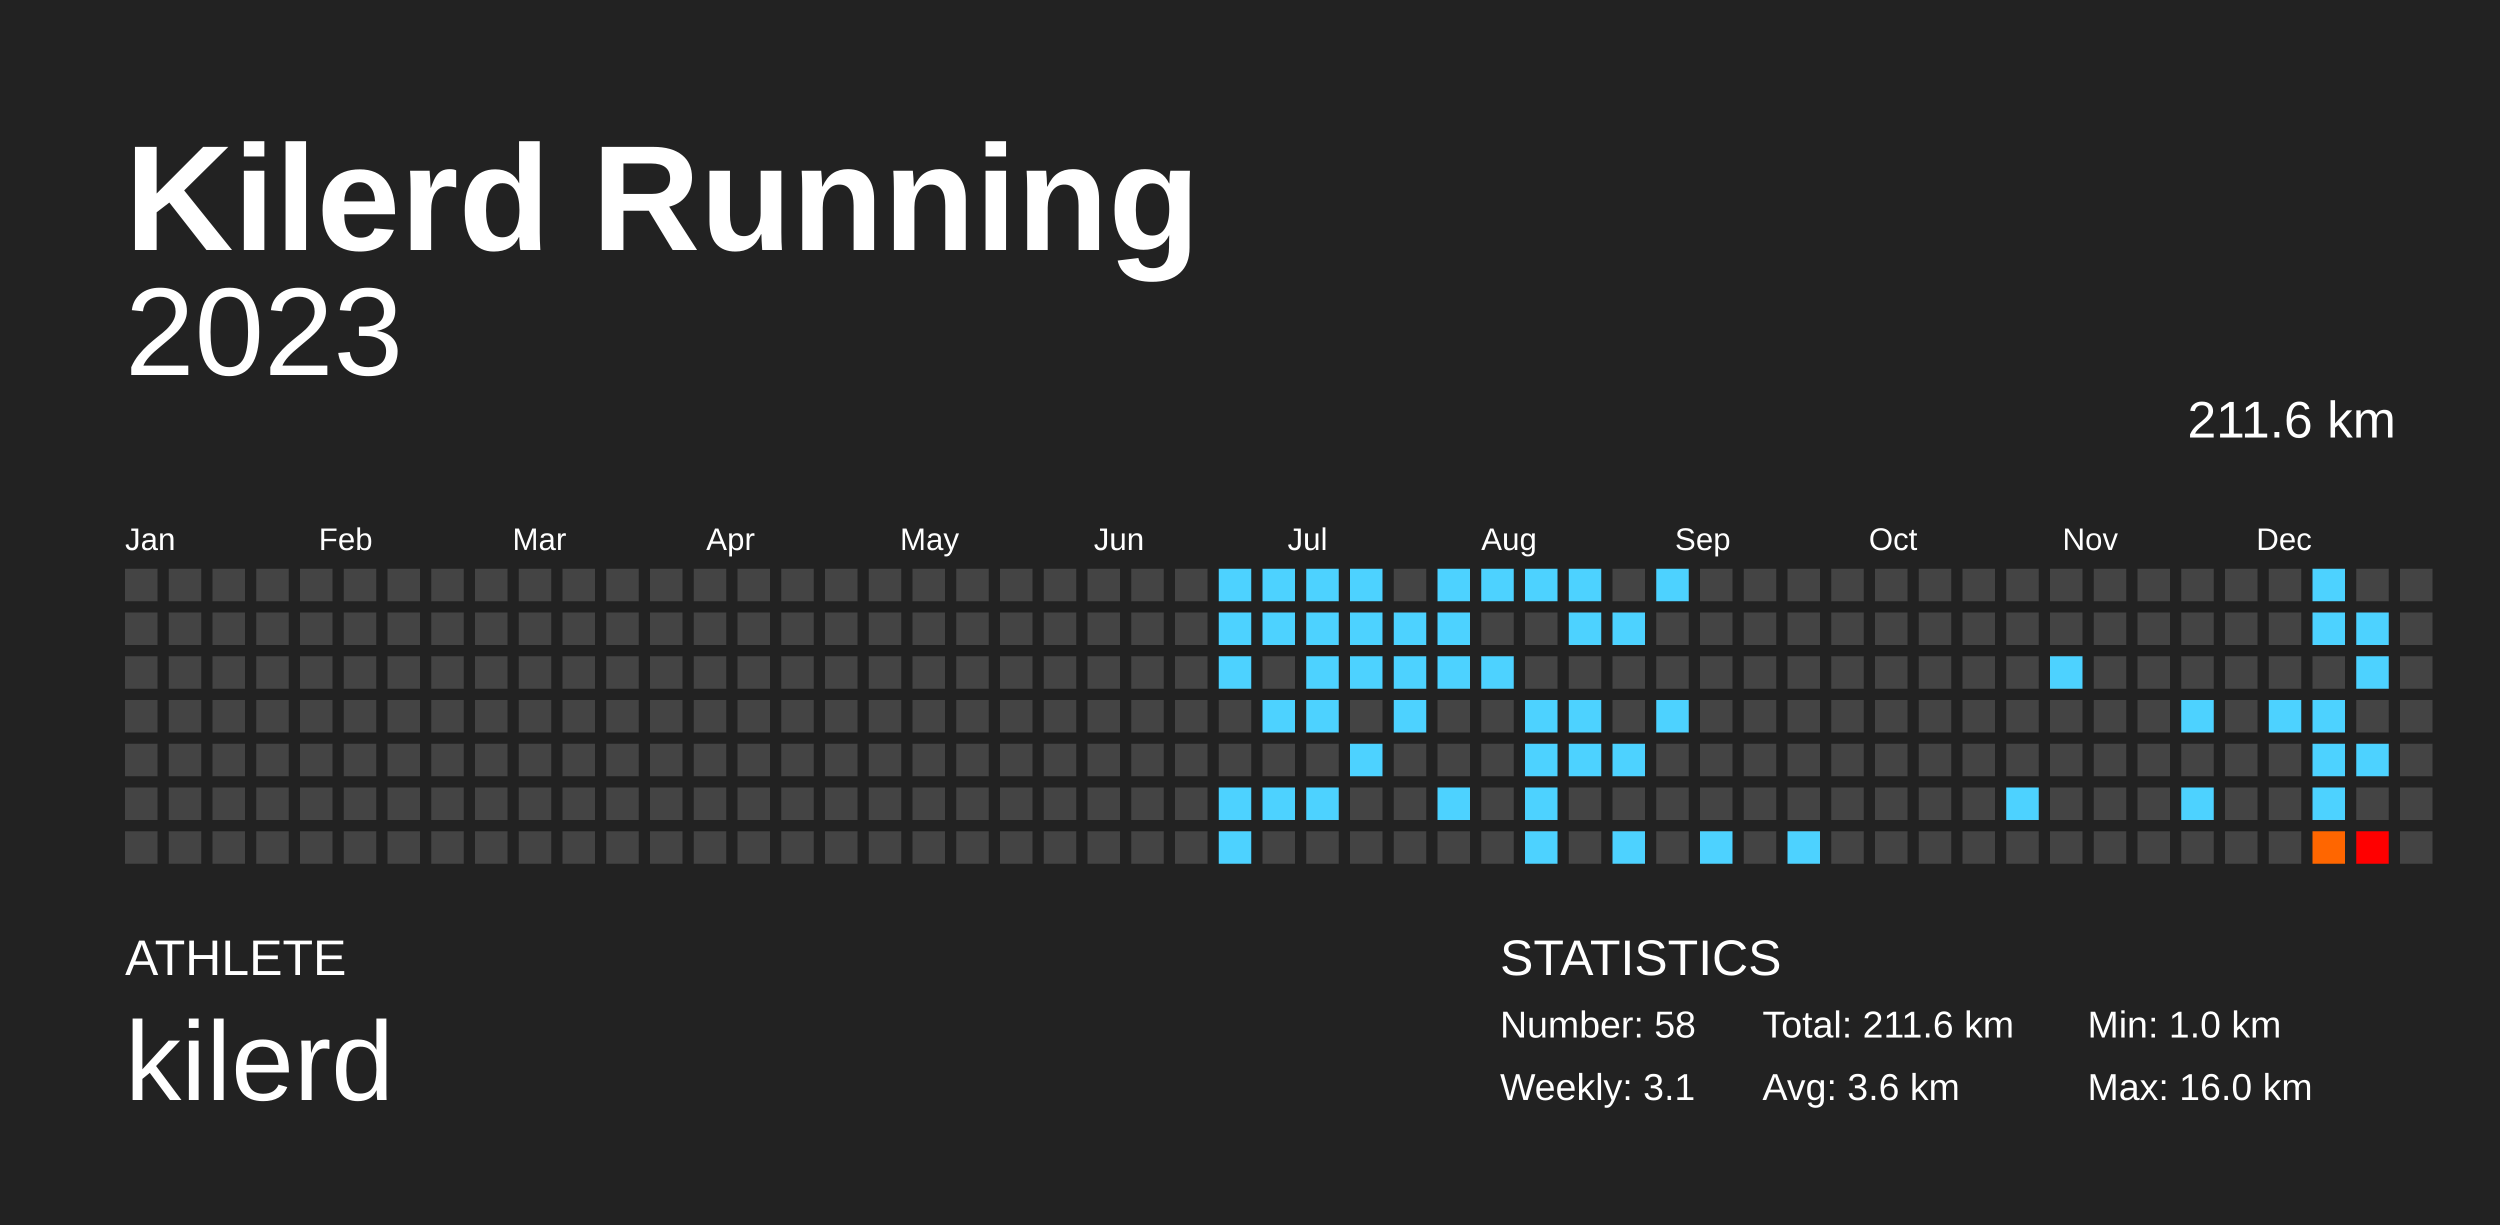
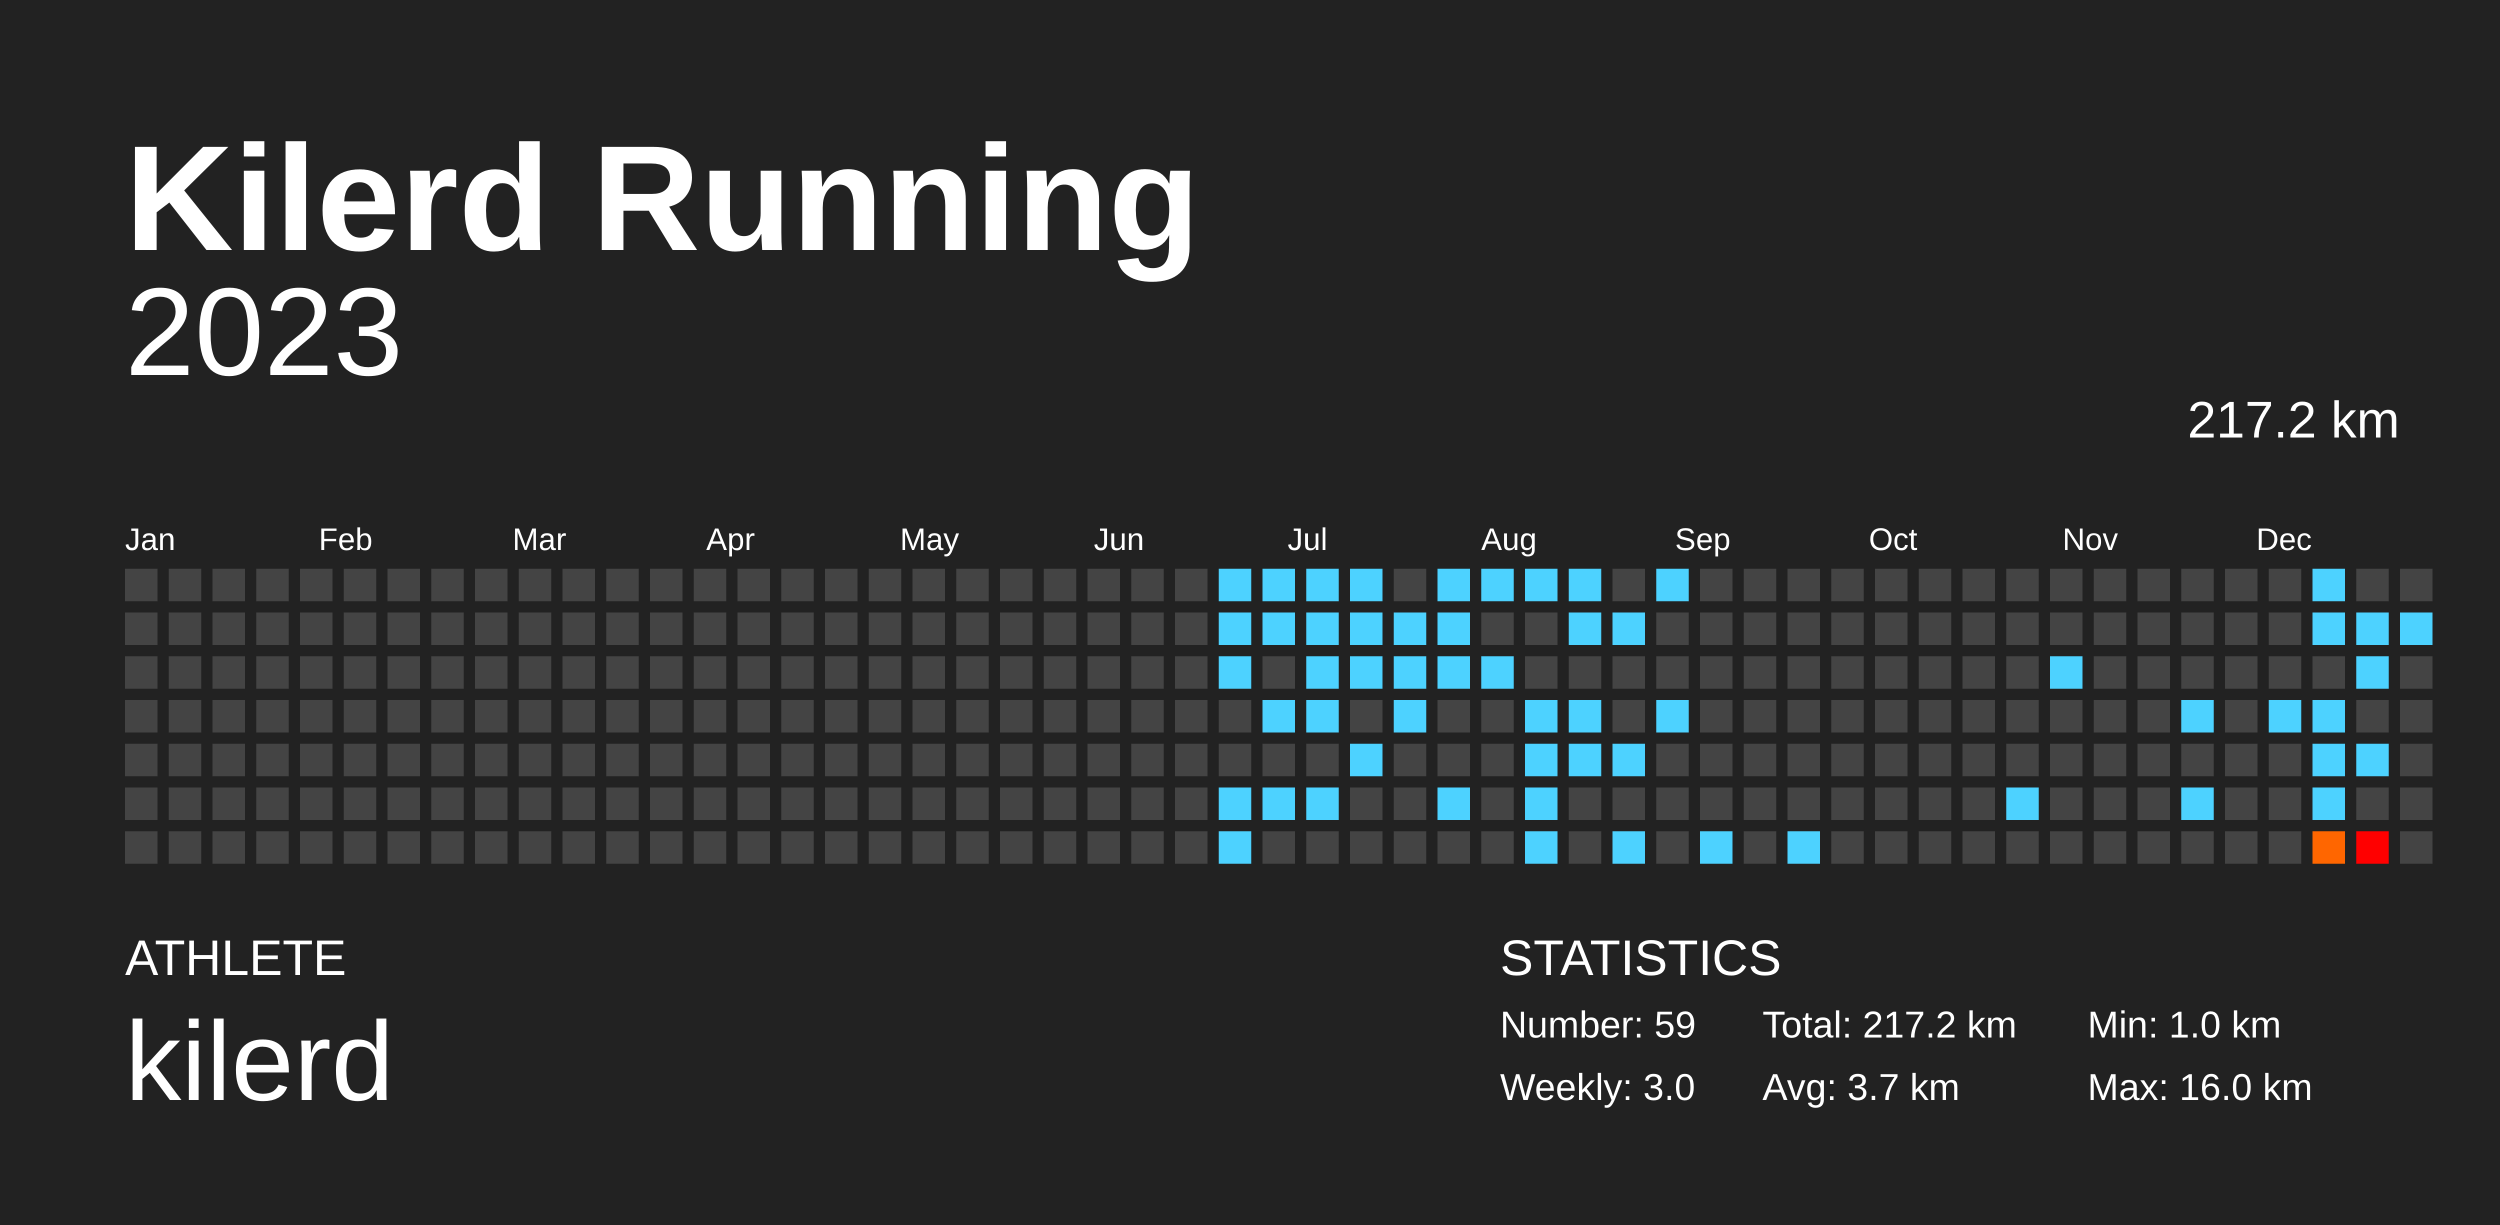
<svg xmlns="http://www.w3.org/2000/svg" baseProfile="full" height="98mm" version="1.1" viewBox="0,0,200,98" width="200mm">
  <defs />
  <rect fill="#222222" height="98" width="200" x="0" y="0" />
  <text fill="#FFFFFF" style="font-size:12px; font-family:Arial; font-weight:bold;" x="10" y="20">Kilerd Running</text>
  <text fill="#FFFFFF" style="font-size:4px; font-family:Arial" x="10" y="78">ATHLETE</text>
  <text fill="#FFFFFF" style="font-size:9px; font-family:Arial" x="10" y="88">kilerd</text>
  <text fill="#FFFFFF" style="font-size:4px; font-family:Arial" x="120" y="78">STATISTICS</text>
-   <text fill="#FFFFFF" style="font-size:3px; font-family:Arial" x="120" y="83">Number: 58</text>
-   <text fill="#FFFFFF" style="font-size:3px; font-family:Arial" x="120" y="88">Weekly: 3.1</text>
-   <text fill="#FFFFFF" style="font-size:3px; font-family:Arial" x="141" y="83">Total: 211.6 km</text>
-   <text fill="#FFFFFF" style="font-size:3px; font-family:Arial" x="141" y="88">Avg: 3.6 km</text>
+   <text fill="#FFFFFF" style="font-size:3px; font-family:Arial" x="120" y="83">Number: 59</text>
+   <text fill="#FFFFFF" style="font-size:3px; font-family:Arial" x="120" y="88">Weekly: 3.0</text>
+   <text fill="#FFFFFF" style="font-size:3px; font-family:Arial" x="141" y="83">Total: 217.2 km</text>
+   <text fill="#FFFFFF" style="font-size:3px; font-family:Arial" x="141" y="88">Avg: 3.7 km</text>
  <text fill="#FFFFFF" style="font-size:3px; font-family:Arial" x="167" y="83">Min: 1.0 km</text>
  <text fill="#FFFFFF" style="font-size:3px; font-family:Arial" x="167" y="88">Max: 16.0 km</text>
  <text alignment-baseline="hanging" fill="#FFFFFF" style="font-size:10.0px; font-family:Arial;" x="10" y="30">2023</text>
-   <text alignment-baseline="hanging" fill="#FFFFFF" style="font-size:4.125px; font-family:Arial;" x="175" y="35">211.6 km</text>
+   <text alignment-baseline="hanging" fill="#FFFFFF" style="font-size:4.125px; font-family:Arial;" x="175" y="35">217.2 km</text>
  <text fill="#FFFFFF" style="font-size:2.5px; font-family:Arial" x="10.0" y="44">Jan</text>
  <text fill="#FFFFFF" style="font-size:2.5px; font-family:Arial" x="25.5" y="44">Feb</text>
  <text fill="#FFFFFF" style="font-size:2.5px; font-family:Arial" x="41.0" y="44">Mar</text>
  <text fill="#FFFFFF" style="font-size:2.5px; font-family:Arial" x="56.5" y="44">Apr</text>
  <text fill="#FFFFFF" style="font-size:2.5px; font-family:Arial" x="72.0" y="44">May</text>
  <text fill="#FFFFFF" style="font-size:2.5px; font-family:Arial" x="87.5" y="44">Jun</text>
  <text fill="#FFFFFF" style="font-size:2.5px; font-family:Arial" x="103.0" y="44">Jul</text>
  <text fill="#FFFFFF" style="font-size:2.5px; font-family:Arial" x="118.5" y="44">Aug</text>
  <text fill="#FFFFFF" style="font-size:2.5px; font-family:Arial" x="134.0" y="44">Sep</text>
  <text fill="#FFFFFF" style="font-size:2.5px; font-family:Arial" x="149.5" y="44">Oct</text>
  <text fill="#FFFFFF" style="font-size:2.5px; font-family:Arial" x="165.0" y="44">Nov</text>
  <text fill="#FFFFFF" style="font-size:2.5px; font-family:Arial" x="180.5" y="44">Dec</text>
  <rect fill="#444444" height="2.6" width="2.6" x="10.0" y="45.5" />
  <rect fill="#444444" height="2.6" width="2.6" x="10.0" y="49.0" />
  <rect fill="#444444" height="2.6" width="2.6" x="10.0" y="52.5" />
  <rect fill="#444444" height="2.6" width="2.6" x="10.0" y="56.0" />
  <rect fill="#444444" height="2.6" width="2.6" x="10.0" y="59.5" />
  <rect fill="#444444" height="2.6" width="2.6" x="10.0" y="63.0" />
  <rect fill="#444444" height="2.6" width="2.6" x="10.0" y="66.5" />
  <rect fill="#444444" height="2.6" width="2.6" x="13.5" y="45.5" />
  <rect fill="#444444" height="2.6" width="2.6" x="13.5" y="49.0" />
  <rect fill="#444444" height="2.6" width="2.6" x="13.5" y="52.5" />
  <rect fill="#444444" height="2.6" width="2.6" x="13.5" y="56.0" />
  <rect fill="#444444" height="2.6" width="2.6" x="13.5" y="59.5" />
  <rect fill="#444444" height="2.6" width="2.6" x="13.5" y="63.0" />
  <rect fill="#444444" height="2.6" width="2.6" x="13.5" y="66.5" />
  <rect fill="#444444" height="2.6" width="2.6" x="17.0" y="45.5" />
  <rect fill="#444444" height="2.6" width="2.6" x="17.0" y="49.0" />
  <rect fill="#444444" height="2.6" width="2.6" x="17.0" y="52.5" />
  <rect fill="#444444" height="2.6" width="2.6" x="17.0" y="56.0" />
  <rect fill="#444444" height="2.6" width="2.6" x="17.0" y="59.5" />
  <rect fill="#444444" height="2.6" width="2.6" x="17.0" y="63.0" />
  <rect fill="#444444" height="2.6" width="2.6" x="17.0" y="66.5" />
  <rect fill="#444444" height="2.6" width="2.6" x="20.5" y="45.5" />
  <rect fill="#444444" height="2.6" width="2.6" x="20.5" y="49.0" />
  <rect fill="#444444" height="2.6" width="2.6" x="20.5" y="52.5" />
  <rect fill="#444444" height="2.6" width="2.6" x="20.5" y="56.0" />
  <rect fill="#444444" height="2.6" width="2.6" x="20.5" y="59.5" />
  <rect fill="#444444" height="2.6" width="2.6" x="20.5" y="63.0" />
  <rect fill="#444444" height="2.6" width="2.6" x="20.5" y="66.5" />
  <rect fill="#444444" height="2.6" width="2.6" x="24.0" y="45.5" />
  <rect fill="#444444" height="2.6" width="2.6" x="24.0" y="49.0" />
  <rect fill="#444444" height="2.6" width="2.6" x="24.0" y="52.5" />
  <rect fill="#444444" height="2.6" width="2.6" x="24.0" y="56.0" />
  <rect fill="#444444" height="2.6" width="2.6" x="24.0" y="59.5" />
  <rect fill="#444444" height="2.6" width="2.6" x="24.0" y="63.0" />
  <rect fill="#444444" height="2.6" width="2.6" x="24.0" y="66.5" />
  <rect fill="#444444" height="2.6" width="2.6" x="27.5" y="45.5" />
  <rect fill="#444444" height="2.6" width="2.6" x="27.5" y="49.0" />
  <rect fill="#444444" height="2.6" width="2.6" x="27.5" y="52.5" />
  <rect fill="#444444" height="2.6" width="2.6" x="27.5" y="56.0" />
  <rect fill="#444444" height="2.6" width="2.6" x="27.5" y="59.5" />
  <rect fill="#444444" height="2.6" width="2.6" x="27.5" y="63.0" />
  <rect fill="#444444" height="2.6" width="2.6" x="27.5" y="66.5" />
  <rect fill="#444444" height="2.6" width="2.6" x="31.0" y="45.5" />
  <rect fill="#444444" height="2.6" width="2.6" x="31.0" y="49.0" />
  <rect fill="#444444" height="2.6" width="2.6" x="31.0" y="52.5" />
  <rect fill="#444444" height="2.6" width="2.6" x="31.0" y="56.0" />
  <rect fill="#444444" height="2.6" width="2.6" x="31.0" y="59.5" />
  <rect fill="#444444" height="2.6" width="2.6" x="31.0" y="63.0" />
  <rect fill="#444444" height="2.6" width="2.6" x="31.0" y="66.5" />
  <rect fill="#444444" height="2.6" width="2.6" x="34.5" y="45.5" />
  <rect fill="#444444" height="2.6" width="2.6" x="34.5" y="49.0" />
  <rect fill="#444444" height="2.6" width="2.6" x="34.5" y="52.5" />
  <rect fill="#444444" height="2.6" width="2.6" x="34.5" y="56.0" />
  <rect fill="#444444" height="2.6" width="2.6" x="34.5" y="59.5" />
  <rect fill="#444444" height="2.6" width="2.6" x="34.5" y="63.0" />
  <rect fill="#444444" height="2.6" width="2.6" x="34.5" y="66.5" />
  <rect fill="#444444" height="2.6" width="2.6" x="38.0" y="45.5" />
  <rect fill="#444444" height="2.6" width="2.6" x="38.0" y="49.0" />
  <rect fill="#444444" height="2.6" width="2.6" x="38.0" y="52.5" />
  <rect fill="#444444" height="2.6" width="2.6" x="38.0" y="56.0" />
  <rect fill="#444444" height="2.6" width="2.6" x="38.0" y="59.5" />
  <rect fill="#444444" height="2.6" width="2.6" x="38.0" y="63.0" />
  <rect fill="#444444" height="2.6" width="2.6" x="38.0" y="66.5" />
  <rect fill="#444444" height="2.6" width="2.6" x="41.5" y="45.5" />
  <rect fill="#444444" height="2.6" width="2.6" x="41.5" y="49.0" />
  <rect fill="#444444" height="2.6" width="2.6" x="41.5" y="52.5" />
  <rect fill="#444444" height="2.6" width="2.6" x="41.5" y="56.0" />
  <rect fill="#444444" height="2.6" width="2.6" x="41.5" y="59.5" />
  <rect fill="#444444" height="2.6" width="2.6" x="41.5" y="63.0" />
  <rect fill="#444444" height="2.6" width="2.6" x="41.5" y="66.5" />
  <rect fill="#444444" height="2.6" width="2.6" x="45.0" y="45.5" />
  <rect fill="#444444" height="2.6" width="2.6" x="45.0" y="49.0" />
  <rect fill="#444444" height="2.6" width="2.6" x="45.0" y="52.5" />
  <rect fill="#444444" height="2.6" width="2.6" x="45.0" y="56.0" />
  <rect fill="#444444" height="2.6" width="2.6" x="45.0" y="59.5" />
  <rect fill="#444444" height="2.6" width="2.6" x="45.0" y="63.0" />
  <rect fill="#444444" height="2.6" width="2.6" x="45.0" y="66.5" />
  <rect fill="#444444" height="2.6" width="2.6" x="48.5" y="45.5" />
  <rect fill="#444444" height="2.6" width="2.6" x="48.5" y="49.0" />
  <rect fill="#444444" height="2.6" width="2.6" x="48.5" y="52.5" />
  <rect fill="#444444" height="2.6" width="2.6" x="48.5" y="56.0" />
  <rect fill="#444444" height="2.6" width="2.6" x="48.5" y="59.5" />
  <rect fill="#444444" height="2.6" width="2.6" x="48.5" y="63.0" />
  <rect fill="#444444" height="2.6" width="2.6" x="48.5" y="66.5" />
  <rect fill="#444444" height="2.6" width="2.6" x="52.0" y="45.5" />
  <rect fill="#444444" height="2.6" width="2.6" x="52.0" y="49.0" />
  <rect fill="#444444" height="2.6" width="2.6" x="52.0" y="52.5" />
  <rect fill="#444444" height="2.6" width="2.6" x="52.0" y="56.0" />
  <rect fill="#444444" height="2.6" width="2.6" x="52.0" y="59.5" />
  <rect fill="#444444" height="2.6" width="2.6" x="52.0" y="63.0" />
  <rect fill="#444444" height="2.6" width="2.6" x="52.0" y="66.5" />
  <rect fill="#444444" height="2.6" width="2.6" x="55.5" y="45.5" />
  <rect fill="#444444" height="2.6" width="2.6" x="55.5" y="49.0" />
  <rect fill="#444444" height="2.6" width="2.6" x="55.5" y="52.5" />
  <rect fill="#444444" height="2.6" width="2.6" x="55.5" y="56.0" />
  <rect fill="#444444" height="2.6" width="2.6" x="55.5" y="59.5" />
  <rect fill="#444444" height="2.6" width="2.6" x="55.5" y="63.0" />
  <rect fill="#444444" height="2.6" width="2.6" x="55.5" y="66.5" />
  <rect fill="#444444" height="2.6" width="2.6" x="59.0" y="45.5" />
  <rect fill="#444444" height="2.6" width="2.6" x="59.0" y="49.0" />
  <rect fill="#444444" height="2.6" width="2.6" x="59.0" y="52.5" />
  <rect fill="#444444" height="2.6" width="2.6" x="59.0" y="56.0" />
  <rect fill="#444444" height="2.6" width="2.6" x="59.0" y="59.5" />
  <rect fill="#444444" height="2.6" width="2.6" x="59.0" y="63.0" />
  <rect fill="#444444" height="2.6" width="2.6" x="59.0" y="66.5" />
  <rect fill="#444444" height="2.6" width="2.6" x="62.5" y="45.5" />
  <rect fill="#444444" height="2.6" width="2.6" x="62.5" y="49.0" />
  <rect fill="#444444" height="2.6" width="2.6" x="62.5" y="52.5" />
  <rect fill="#444444" height="2.6" width="2.6" x="62.5" y="56.0" />
  <rect fill="#444444" height="2.6" width="2.6" x="62.5" y="59.5" />
  <rect fill="#444444" height="2.6" width="2.6" x="62.5" y="63.0" />
  <rect fill="#444444" height="2.6" width="2.6" x="62.5" y="66.5" />
  <rect fill="#444444" height="2.6" width="2.6" x="66.0" y="45.5" />
  <rect fill="#444444" height="2.6" width="2.6" x="66.0" y="49.0" />
  <rect fill="#444444" height="2.6" width="2.6" x="66.0" y="52.5" />
  <rect fill="#444444" height="2.6" width="2.6" x="66.0" y="56.0" />
  <rect fill="#444444" height="2.6" width="2.6" x="66.0" y="59.5" />
  <rect fill="#444444" height="2.6" width="2.6" x="66.0" y="63.0" />
  <rect fill="#444444" height="2.6" width="2.6" x="66.0" y="66.5" />
  <rect fill="#444444" height="2.6" width="2.6" x="69.5" y="45.5" />
  <rect fill="#444444" height="2.6" width="2.6" x="69.5" y="49.0" />
  <rect fill="#444444" height="2.6" width="2.6" x="69.5" y="52.5" />
  <rect fill="#444444" height="2.6" width="2.6" x="69.5" y="56.0" />
  <rect fill="#444444" height="2.6" width="2.6" x="69.5" y="59.5" />
  <rect fill="#444444" height="2.6" width="2.6" x="69.5" y="63.0" />
  <rect fill="#444444" height="2.6" width="2.6" x="69.5" y="66.5" />
  <rect fill="#444444" height="2.6" width="2.6" x="73.0" y="45.5" />
  <rect fill="#444444" height="2.6" width="2.6" x="73.0" y="49.0" />
  <rect fill="#444444" height="2.6" width="2.6" x="73.0" y="52.5" />
  <rect fill="#444444" height="2.6" width="2.6" x="73.0" y="56.0" />
  <rect fill="#444444" height="2.6" width="2.6" x="73.0" y="59.5" />
  <rect fill="#444444" height="2.6" width="2.6" x="73.0" y="63.0" />
  <rect fill="#444444" height="2.6" width="2.6" x="73.0" y="66.5" />
  <rect fill="#444444" height="2.6" width="2.6" x="76.5" y="45.5" />
  <rect fill="#444444" height="2.6" width="2.6" x="76.5" y="49.0" />
  <rect fill="#444444" height="2.6" width="2.6" x="76.5" y="52.5" />
  <rect fill="#444444" height="2.6" width="2.6" x="76.5" y="56.0" />
  <rect fill="#444444" height="2.6" width="2.6" x="76.5" y="59.5" />
  <rect fill="#444444" height="2.6" width="2.6" x="76.5" y="63.0" />
  <rect fill="#444444" height="2.6" width="2.6" x="76.5" y="66.5" />
  <rect fill="#444444" height="2.6" width="2.6" x="80.0" y="45.5" />
  <rect fill="#444444" height="2.6" width="2.6" x="80.0" y="49.0" />
  <rect fill="#444444" height="2.6" width="2.6" x="80.0" y="52.5" />
  <rect fill="#444444" height="2.6" width="2.6" x="80.0" y="56.0" />
  <rect fill="#444444" height="2.6" width="2.6" x="80.0" y="59.5" />
  <rect fill="#444444" height="2.6" width="2.6" x="80.0" y="63.0" />
  <rect fill="#444444" height="2.6" width="2.6" x="80.0" y="66.5" />
  <rect fill="#444444" height="2.6" width="2.6" x="83.5" y="45.5" />
  <rect fill="#444444" height="2.6" width="2.6" x="83.5" y="49.0" />
  <rect fill="#444444" height="2.6" width="2.6" x="83.5" y="52.5" />
  <rect fill="#444444" height="2.6" width="2.6" x="83.5" y="56.0" />
  <rect fill="#444444" height="2.6" width="2.6" x="83.5" y="59.5" />
  <rect fill="#444444" height="2.6" width="2.6" x="83.5" y="63.0" />
  <rect fill="#444444" height="2.6" width="2.6" x="83.5" y="66.5" />
  <rect fill="#444444" height="2.6" width="2.6" x="87.0" y="45.5" />
  <rect fill="#444444" height="2.6" width="2.6" x="87.0" y="49.0" />
  <rect fill="#444444" height="2.6" width="2.6" x="87.0" y="52.5" />
  <rect fill="#444444" height="2.6" width="2.6" x="87.0" y="56.0" />
  <rect fill="#444444" height="2.6" width="2.6" x="87.0" y="59.5" />
  <rect fill="#444444" height="2.6" width="2.6" x="87.0" y="63.0" />
  <rect fill="#444444" height="2.6" width="2.6" x="87.0" y="66.5" />
  <rect fill="#444444" height="2.6" width="2.6" x="90.5" y="45.5" />
  <rect fill="#444444" height="2.6" width="2.6" x="90.5" y="49.0" />
  <rect fill="#444444" height="2.6" width="2.6" x="90.5" y="52.5" />
  <rect fill="#444444" height="2.6" width="2.6" x="90.5" y="56.0" />
  <rect fill="#444444" height="2.6" width="2.6" x="90.5" y="59.5" />
  <rect fill="#444444" height="2.6" width="2.6" x="90.5" y="63.0" />
  <rect fill="#444444" height="2.6" width="2.6" x="90.5" y="66.5" />
  <rect fill="#444444" height="2.6" width="2.6" x="94.0" y="45.5" />
  <rect fill="#444444" height="2.6" width="2.6" x="94.0" y="49.0" />
  <rect fill="#444444" height="2.6" width="2.6" x="94.0" y="52.5" />
  <rect fill="#444444" height="2.6" width="2.6" x="94.0" y="56.0" />
  <rect fill="#444444" height="2.6" width="2.6" x="94.0" y="59.5" />
  <rect fill="#444444" height="2.6" width="2.6" x="94.0" y="63.0" />
  <rect fill="#444444" height="2.6" width="2.6" x="94.0" y="66.5" />
  <rect fill="#4dd2ff" height="2.6" width="2.6" x="97.5" y="45.5" />
  <rect fill="#4dd2ff" height="2.6" width="2.6" x="97.5" y="49.0" />
  <rect fill="#4dd2ff" height="2.6" width="2.6" x="97.5" y="52.5" />
  <rect fill="#444444" height="2.6" width="2.6" x="97.5" y="56.0" />
  <rect fill="#444444" height="2.6" width="2.6" x="97.5" y="59.5" />
  <rect fill="#4dd2ff" height="2.6" width="2.6" x="97.5" y="63.0" />
  <rect fill="#4dd2ff" height="2.6" width="2.6" x="97.5" y="66.5" />
  <rect fill="#4dd2ff" height="2.6" width="2.6" x="101.0" y="45.5" />
  <rect fill="#4dd2ff" height="2.6" width="2.6" x="101.0" y="49.0" />
  <rect fill="#444444" height="2.6" width="2.6" x="101.0" y="52.5" />
  <rect fill="#4dd2ff" height="2.6" width="2.6" x="101.0" y="56.0" />
  <rect fill="#444444" height="2.6" width="2.6" x="101.0" y="59.5" />
  <rect fill="#4dd2ff" height="2.6" width="2.6" x="101.0" y="63.0" />
  <rect fill="#444444" height="2.6" width="2.6" x="101.0" y="66.5" />
  <rect fill="#4dd2ff" height="2.6" width="2.6" x="104.5" y="45.5" />
  <rect fill="#4dd2ff" height="2.6" width="2.6" x="104.5" y="49.0" />
  <rect fill="#4dd2ff" height="2.6" width="2.6" x="104.5" y="52.5" />
  <rect fill="#4dd2ff" height="2.6" width="2.6" x="104.5" y="56.0" />
  <rect fill="#444444" height="2.6" width="2.6" x="104.5" y="59.5" />
  <rect fill="#4dd2ff" height="2.6" width="2.6" x="104.5" y="63.0" />
  <rect fill="#444444" height="2.6" width="2.6" x="104.5" y="66.5" />
  <rect fill="#4dd2ff" height="2.6" width="2.6" x="108.0" y="45.5" />
  <rect fill="#4dd2ff" height="2.6" width="2.6" x="108.0" y="49.0" />
  <rect fill="#4dd2ff" height="2.6" width="2.6" x="108.0" y="52.5" />
  <rect fill="#444444" height="2.6" width="2.6" x="108.0" y="56.0" />
  <rect fill="#4dd2ff" height="2.6" width="2.6" x="108.0" y="59.5" />
  <rect fill="#444444" height="2.6" width="2.6" x="108.0" y="63.0" />
  <rect fill="#444444" height="2.6" width="2.6" x="108.0" y="66.5" />
  <rect fill="#444444" height="2.6" width="2.6" x="111.5" y="45.5" />
  <rect fill="#4dd2ff" height="2.6" width="2.6" x="111.5" y="49.0" />
  <rect fill="#4dd2ff" height="2.6" width="2.6" x="111.5" y="52.5" />
  <rect fill="#4dd2ff" height="2.6" width="2.6" x="111.5" y="56.0" />
  <rect fill="#444444" height="2.6" width="2.6" x="111.5" y="59.5" />
  <rect fill="#444444" height="2.6" width="2.6" x="111.5" y="63.0" />
  <rect fill="#444444" height="2.6" width="2.6" x="111.5" y="66.5" />
  <rect fill="#4dd2ff" height="2.6" width="2.6" x="115.0" y="45.5" />
  <rect fill="#4dd2ff" height="2.6" width="2.6" x="115.0" y="49.0" />
  <rect fill="#4dd2ff" height="2.6" width="2.6" x="115.0" y="52.5" />
  <rect fill="#444444" height="2.6" width="2.6" x="115.0" y="56.0" />
  <rect fill="#444444" height="2.6" width="2.6" x="115.0" y="59.5" />
  <rect fill="#4dd2ff" height="2.6" width="2.6" x="115.0" y="63.0" />
  <rect fill="#444444" height="2.6" width="2.6" x="115.0" y="66.5" />
  <rect fill="#4dd2ff" height="2.6" width="2.6" x="118.5" y="45.5" />
  <rect fill="#444444" height="2.6" width="2.6" x="118.5" y="49.0" />
  <rect fill="#4dd2ff" height="2.6" width="2.6" x="118.5" y="52.5" />
  <rect fill="#444444" height="2.6" width="2.6" x="118.5" y="56.0" />
  <rect fill="#444444" height="2.6" width="2.6" x="118.5" y="59.5" />
  <rect fill="#444444" height="2.6" width="2.6" x="118.5" y="63.0" />
  <rect fill="#444444" height="2.6" width="2.6" x="118.5" y="66.5" />
  <rect fill="#4dd2ff" height="2.6" width="2.6" x="122.0" y="45.5" />
  <rect fill="#444444" height="2.6" width="2.6" x="122.0" y="49.0" />
  <rect fill="#444444" height="2.6" width="2.6" x="122.0" y="52.5" />
  <rect fill="#4dd2ff" height="2.6" width="2.6" x="122.0" y="56.0" />
  <rect fill="#4dd2ff" height="2.6" width="2.6" x="122.0" y="59.5" />
  <rect fill="#4dd2ff" height="2.6" width="2.6" x="122.0" y="63.0" />
  <rect fill="#4dd2ff" height="2.6" width="2.6" x="122.0" y="66.5" />
  <rect fill="#4dd2ff" height="2.6" width="2.6" x="125.5" y="45.5" />
  <rect fill="#4dd2ff" height="2.6" width="2.6" x="125.5" y="49.0" />
  <rect fill="#444444" height="2.6" width="2.6" x="125.5" y="52.5" />
  <rect fill="#4dd2ff" height="2.6" width="2.6" x="125.5" y="56.0" />
  <rect fill="#4dd2ff" height="2.6" width="2.6" x="125.5" y="59.5" />
  <rect fill="#444444" height="2.6" width="2.6" x="125.5" y="63.0" />
  <rect fill="#444444" height="2.6" width="2.6" x="125.5" y="66.5" />
  <rect fill="#444444" height="2.6" width="2.6" x="129.0" y="45.5" />
  <rect fill="#4dd2ff" height="2.6" width="2.6" x="129.0" y="49.0" />
  <rect fill="#444444" height="2.6" width="2.6" x="129.0" y="52.5" />
  <rect fill="#444444" height="2.6" width="2.6" x="129.0" y="56.0" />
  <rect fill="#4dd2ff" height="2.6" width="2.6" x="129.0" y="59.5" />
  <rect fill="#444444" height="2.6" width="2.6" x="129.0" y="63.0" />
  <rect fill="#4dd2ff" height="2.6" width="2.6" x="129.0" y="66.5" />
  <rect fill="#4dd2ff" height="2.6" width="2.6" x="132.5" y="45.5" />
  <rect fill="#444444" height="2.6" width="2.6" x="132.5" y="49.0" />
  <rect fill="#444444" height="2.6" width="2.6" x="132.5" y="52.5" />
  <rect fill="#4dd2ff" height="2.6" width="2.6" x="132.5" y="56.0" />
  <rect fill="#444444" height="2.6" width="2.6" x="132.5" y="59.5" />
  <rect fill="#444444" height="2.6" width="2.6" x="132.5" y="63.0" />
  <rect fill="#444444" height="2.6" width="2.6" x="132.5" y="66.5" />
  <rect fill="#444444" height="2.6" width="2.6" x="136.0" y="45.5" />
  <rect fill="#444444" height="2.6" width="2.6" x="136.0" y="49.0" />
  <rect fill="#444444" height="2.6" width="2.6" x="136.0" y="52.5" />
  <rect fill="#444444" height="2.6" width="2.6" x="136.0" y="56.0" />
  <rect fill="#444444" height="2.6" width="2.6" x="136.0" y="59.5" />
  <rect fill="#444444" height="2.6" width="2.6" x="136.0" y="63.0" />
  <rect fill="#4dd2ff" height="2.6" width="2.6" x="136.0" y="66.5" />
  <rect fill="#444444" height="2.6" width="2.6" x="139.5" y="45.5" />
  <rect fill="#444444" height="2.6" width="2.6" x="139.5" y="49.0" />
  <rect fill="#444444" height="2.6" width="2.6" x="139.5" y="52.5" />
  <rect fill="#444444" height="2.6" width="2.6" x="139.5" y="56.0" />
  <rect fill="#444444" height="2.6" width="2.6" x="139.5" y="59.5" />
  <rect fill="#444444" height="2.6" width="2.6" x="139.5" y="63.0" />
  <rect fill="#444444" height="2.6" width="2.6" x="139.5" y="66.5" />
  <rect fill="#444444" height="2.6" width="2.6" x="143.0" y="45.5" />
  <rect fill="#444444" height="2.6" width="2.6" x="143.0" y="49.0" />
  <rect fill="#444444" height="2.6" width="2.6" x="143.0" y="52.5" />
  <rect fill="#444444" height="2.6" width="2.6" x="143.0" y="56.0" />
  <rect fill="#444444" height="2.6" width="2.6" x="143.0" y="59.5" />
  <rect fill="#444444" height="2.6" width="2.6" x="143.0" y="63.0" />
  <rect fill="#4dd2ff" height="2.6" width="2.6" x="143.0" y="66.5" />
  <rect fill="#444444" height="2.6" width="2.6" x="146.5" y="45.5" />
  <rect fill="#444444" height="2.6" width="2.6" x="146.5" y="49.0" />
  <rect fill="#444444" height="2.6" width="2.6" x="146.5" y="52.5" />
  <rect fill="#444444" height="2.6" width="2.6" x="146.5" y="56.0" />
  <rect fill="#444444" height="2.6" width="2.6" x="146.5" y="59.5" />
  <rect fill="#444444" height="2.6" width="2.6" x="146.5" y="63.0" />
  <rect fill="#444444" height="2.6" width="2.6" x="146.5" y="66.5" />
  <rect fill="#444444" height="2.6" width="2.6" x="150.0" y="45.5" />
  <rect fill="#444444" height="2.6" width="2.6" x="150.0" y="49.0" />
  <rect fill="#444444" height="2.6" width="2.6" x="150.0" y="52.5" />
  <rect fill="#444444" height="2.6" width="2.6" x="150.0" y="56.0" />
  <rect fill="#444444" height="2.6" width="2.6" x="150.0" y="59.5" />
  <rect fill="#444444" height="2.6" width="2.6" x="150.0" y="63.0" />
  <rect fill="#444444" height="2.6" width="2.6" x="150.0" y="66.5" />
  <rect fill="#444444" height="2.6" width="2.6" x="153.5" y="45.5" />
  <rect fill="#444444" height="2.6" width="2.6" x="153.5" y="49.0" />
  <rect fill="#444444" height="2.6" width="2.6" x="153.5" y="52.5" />
  <rect fill="#444444" height="2.6" width="2.6" x="153.5" y="56.0" />
  <rect fill="#444444" height="2.6" width="2.6" x="153.5" y="59.5" />
  <rect fill="#444444" height="2.6" width="2.6" x="153.5" y="63.0" />
  <rect fill="#444444" height="2.6" width="2.6" x="153.5" y="66.5" />
  <rect fill="#444444" height="2.6" width="2.6" x="157.0" y="45.5" />
  <rect fill="#444444" height="2.6" width="2.6" x="157.0" y="49.0" />
  <rect fill="#444444" height="2.6" width="2.6" x="157.0" y="52.5" />
  <rect fill="#444444" height="2.6" width="2.6" x="157.0" y="56.0" />
  <rect fill="#444444" height="2.6" width="2.6" x="157.0" y="59.5" />
  <rect fill="#444444" height="2.6" width="2.6" x="157.0" y="63.0" />
  <rect fill="#444444" height="2.6" width="2.6" x="157.0" y="66.5" />
  <rect fill="#444444" height="2.6" width="2.6" x="160.5" y="45.5" />
  <rect fill="#444444" height="2.6" width="2.6" x="160.5" y="49.0" />
  <rect fill="#444444" height="2.6" width="2.6" x="160.5" y="52.5" />
  <rect fill="#444444" height="2.6" width="2.6" x="160.5" y="56.0" />
  <rect fill="#444444" height="2.6" width="2.6" x="160.5" y="59.5" />
  <rect fill="#4dd2ff" height="2.6" width="2.6" x="160.5" y="63.0" />
  <rect fill="#444444" height="2.6" width="2.6" x="160.5" y="66.5" />
  <rect fill="#444444" height="2.6" width="2.6" x="164.0" y="45.5" />
  <rect fill="#444444" height="2.6" width="2.6" x="164.0" y="49.0" />
  <rect fill="#4dd2ff" height="2.6" width="2.6" x="164.0" y="52.5" />
  <rect fill="#444444" height="2.6" width="2.6" x="164.0" y="56.0" />
  <rect fill="#444444" height="2.6" width="2.6" x="164.0" y="59.5" />
  <rect fill="#444444" height="2.6" width="2.6" x="164.0" y="63.0" />
  <rect fill="#444444" height="2.6" width="2.6" x="164.0" y="66.5" />
  <rect fill="#444444" height="2.6" width="2.6" x="167.5" y="45.5" />
  <rect fill="#444444" height="2.6" width="2.6" x="167.5" y="49.0" />
  <rect fill="#444444" height="2.6" width="2.6" x="167.5" y="52.5" />
  <rect fill="#444444" height="2.6" width="2.6" x="167.5" y="56.0" />
  <rect fill="#444444" height="2.6" width="2.6" x="167.5" y="59.5" />
  <rect fill="#444444" height="2.6" width="2.6" x="167.5" y="63.0" />
  <rect fill="#444444" height="2.6" width="2.6" x="167.5" y="66.5" />
  <rect fill="#444444" height="2.6" width="2.6" x="171.0" y="45.5" />
  <rect fill="#444444" height="2.6" width="2.6" x="171.0" y="49.0" />
  <rect fill="#444444" height="2.6" width="2.6" x="171.0" y="52.5" />
  <rect fill="#444444" height="2.6" width="2.6" x="171.0" y="56.0" />
  <rect fill="#444444" height="2.6" width="2.6" x="171.0" y="59.5" />
  <rect fill="#444444" height="2.6" width="2.6" x="171.0" y="63.0" />
  <rect fill="#444444" height="2.6" width="2.6" x="171.0" y="66.5" />
  <rect fill="#444444" height="2.6" width="2.6" x="174.5" y="45.5" />
  <rect fill="#444444" height="2.6" width="2.6" x="174.5" y="49.0" />
  <rect fill="#444444" height="2.6" width="2.6" x="174.5" y="52.5" />
  <rect fill="#4dd2ff" height="2.6" width="2.6" x="174.5" y="56.0" />
  <rect fill="#444444" height="2.6" width="2.6" x="174.5" y="59.5" />
  <rect fill="#4dd2ff" height="2.6" width="2.6" x="174.5" y="63.0" />
  <rect fill="#444444" height="2.6" width="2.6" x="174.5" y="66.5" />
  <rect fill="#444444" height="2.6" width="2.6" x="178.0" y="45.5" />
  <rect fill="#444444" height="2.6" width="2.6" x="178.0" y="49.0" />
  <rect fill="#444444" height="2.6" width="2.6" x="178.0" y="52.5" />
  <rect fill="#444444" height="2.6" width="2.6" x="178.0" y="56.0" />
  <rect fill="#444444" height="2.6" width="2.6" x="178.0" y="59.5" />
  <rect fill="#444444" height="2.6" width="2.6" x="178.0" y="63.0" />
  <rect fill="#444444" height="2.6" width="2.6" x="178.0" y="66.5" />
  <rect fill="#444444" height="2.6" width="2.6" x="181.5" y="45.5" />
  <rect fill="#444444" height="2.6" width="2.6" x="181.5" y="49.0" />
  <rect fill="#444444" height="2.6" width="2.6" x="181.5" y="52.5" />
  <rect fill="#4dd2ff" height="2.6" width="2.6" x="181.5" y="56.0" />
  <rect fill="#444444" height="2.6" width="2.6" x="181.5" y="59.5" />
  <rect fill="#444444" height="2.6" width="2.6" x="181.5" y="63.0" />
  <rect fill="#444444" height="2.6" width="2.6" x="181.5" y="66.5" />
  <rect fill="#4dd2ff" height="2.6" width="2.6" x="185.0" y="45.5" />
  <rect fill="#4dd2ff" height="2.6" width="2.6" x="185.0" y="49.0" />
  <rect fill="#444444" height="2.6" width="2.6" x="185.0" y="52.5" />
  <rect fill="#4dd2ff" height="2.6" width="2.6" x="185.0" y="56.0" />
  <rect fill="#4dd2ff" height="2.6" width="2.6" x="185.0" y="59.5" />
  <rect fill="#4dd2ff" height="2.6" width="2.6" x="185.0" y="63.0" />
  <rect fill="#ff6600" height="2.6" width="2.6" x="185.0" y="66.5" />
  <rect fill="#444444" height="2.6" width="2.6" x="188.5" y="45.5" />
  <rect fill="#4dd2ff" height="2.6" width="2.6" x="188.5" y="49.0" />
  <rect fill="#4dd2ff" height="2.6" width="2.6" x="188.5" y="52.5" />
  <rect fill="#444444" height="2.6" width="2.6" x="188.5" y="56.0" />
  <rect fill="#4dd2ff" height="2.6" width="2.6" x="188.5" y="59.5" />
  <rect fill="#444444" height="2.6" width="2.6" x="188.5" y="63.0" />
  <rect fill="#ff0000" height="2.6" width="2.6" x="188.5" y="66.5" />
  <rect fill="#444444" height="2.6" width="2.6" x="192.0" y="45.5" />
-   <rect fill="#444444" height="2.6" width="2.6" x="192.0" y="49.0" />
+   <rect fill="#4dd2ff" height="2.6" width="2.6" x="192.0" y="49.0" />
  <rect fill="#444444" height="2.6" width="2.6" x="192.0" y="52.5" />
  <rect fill="#444444" height="2.6" width="2.6" x="192.0" y="56.0" />
  <rect fill="#444444" height="2.6" width="2.6" x="192.0" y="59.5" />
  <rect fill="#444444" height="2.6" width="2.6" x="192.0" y="63.0" />
  <rect fill="#444444" height="2.6" width="2.6" x="192.0" y="66.5" />
</svg>
